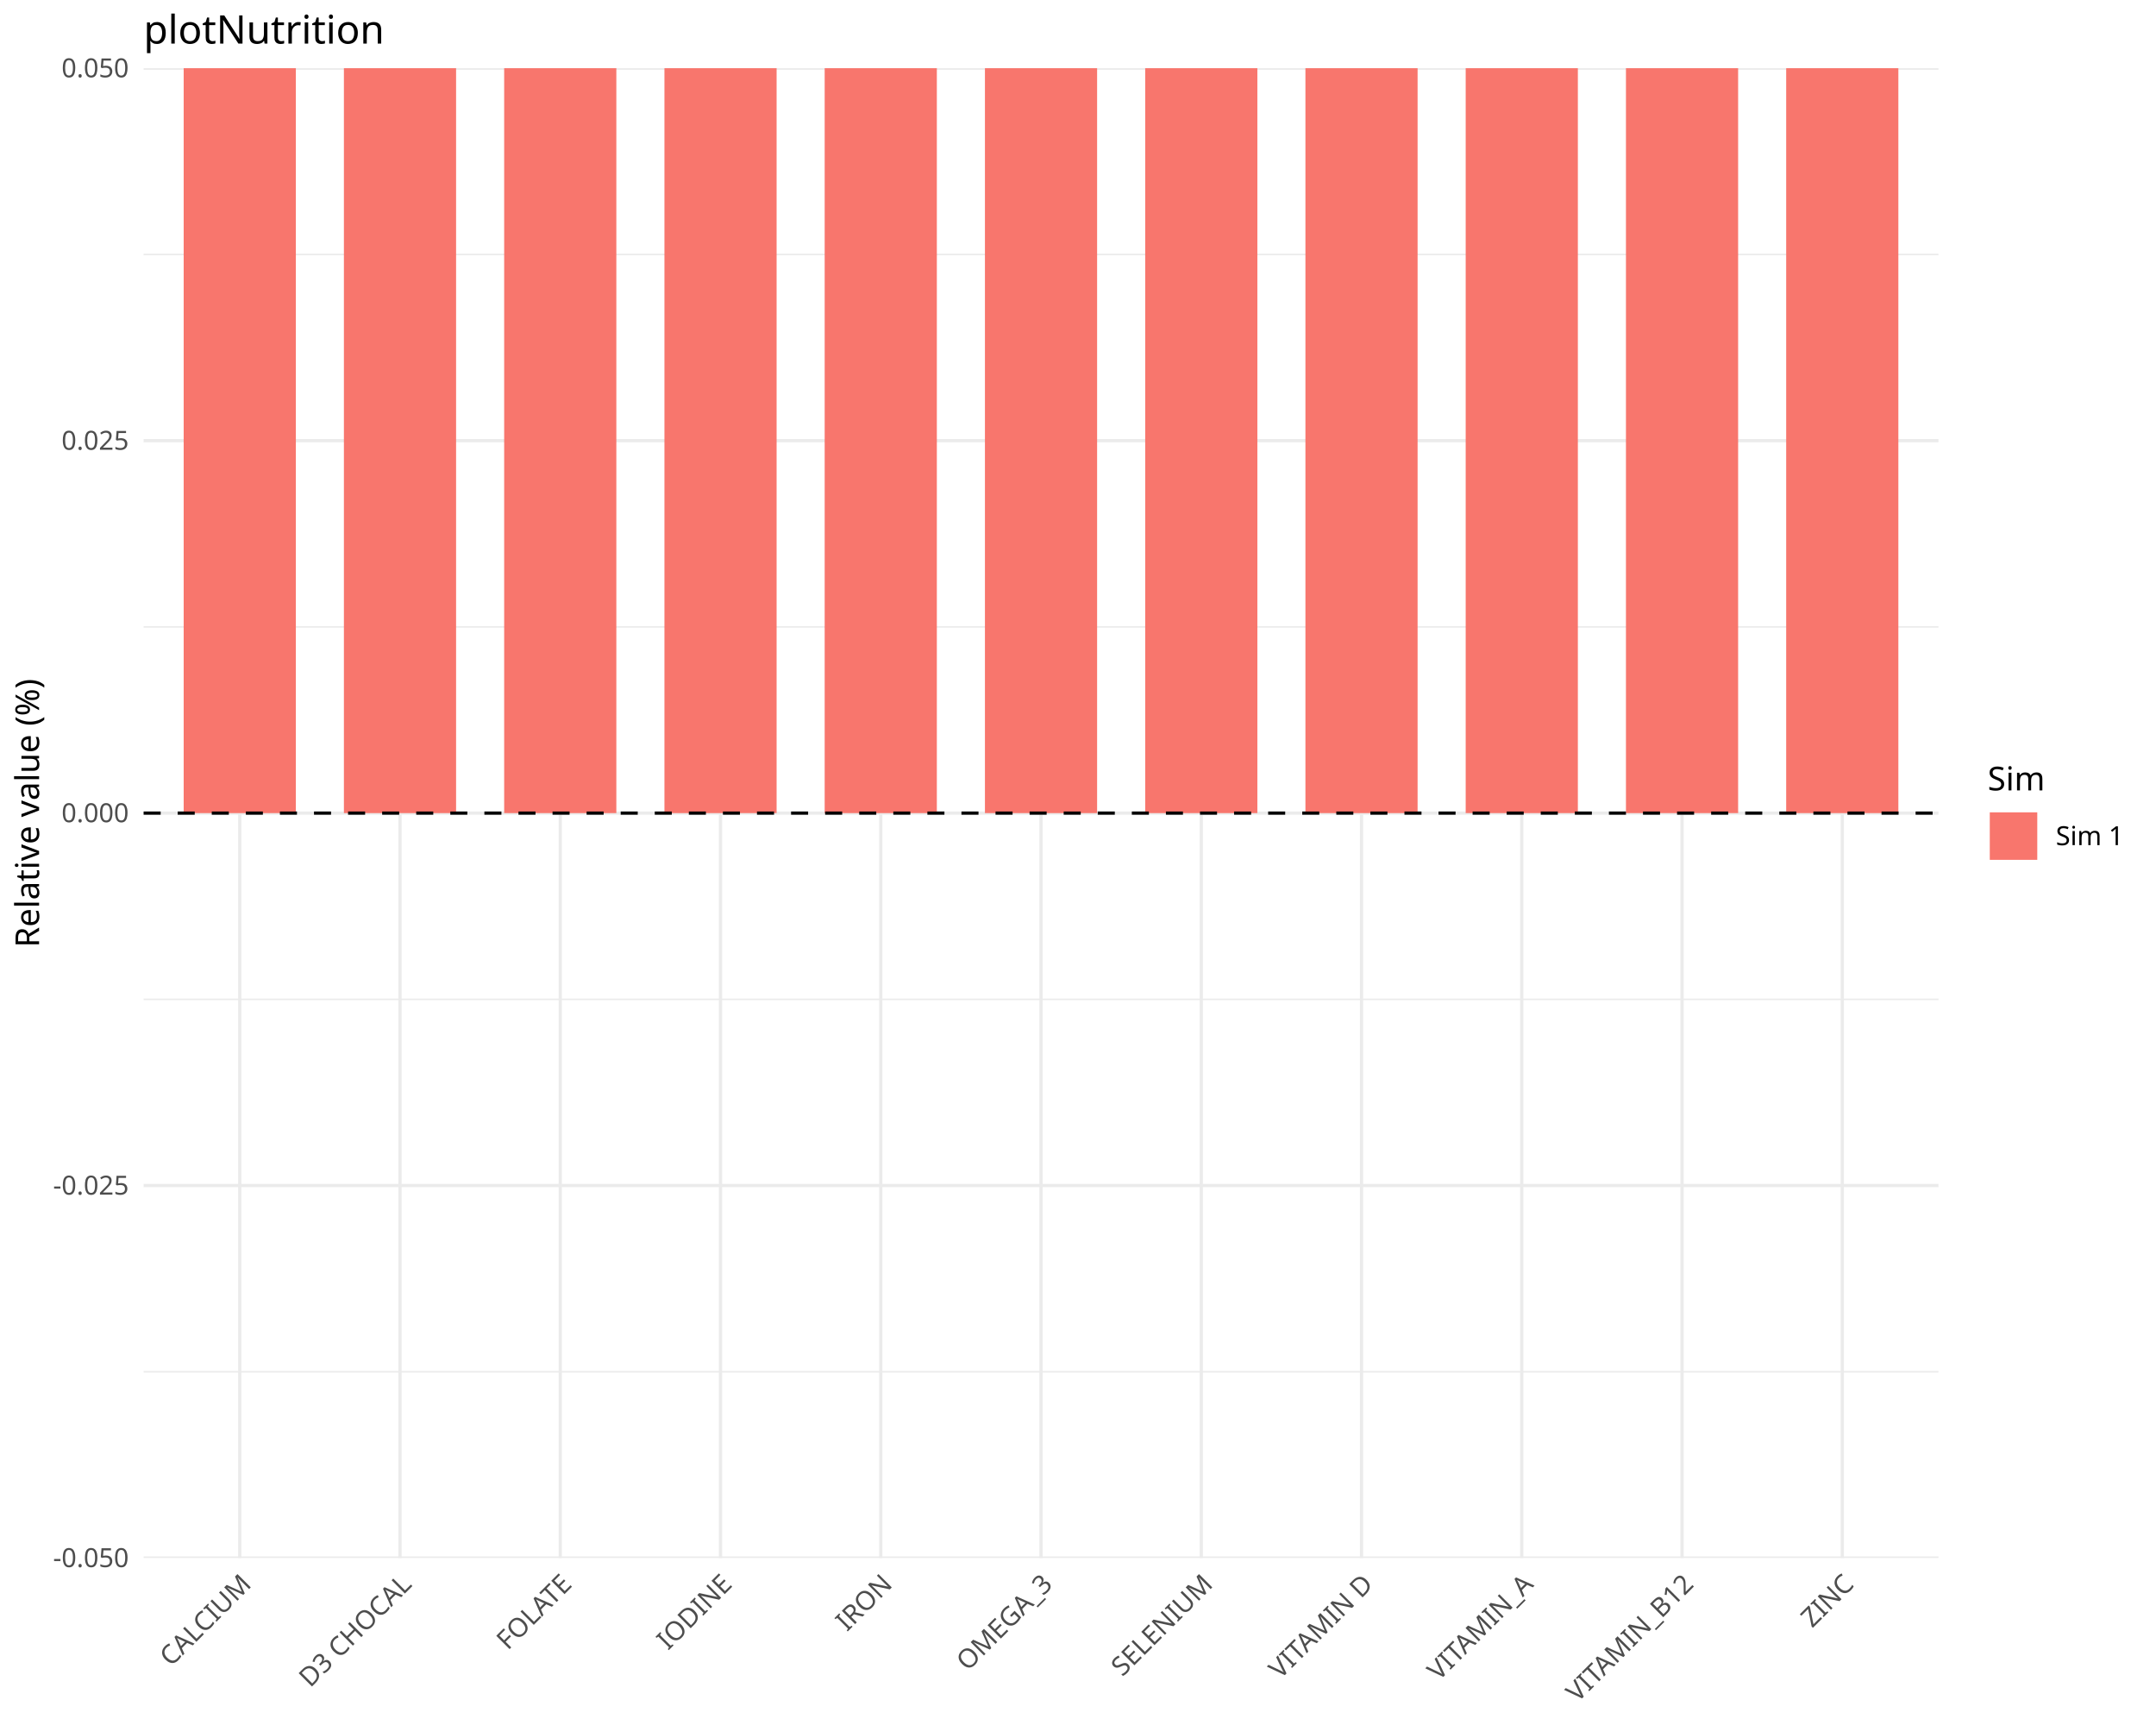
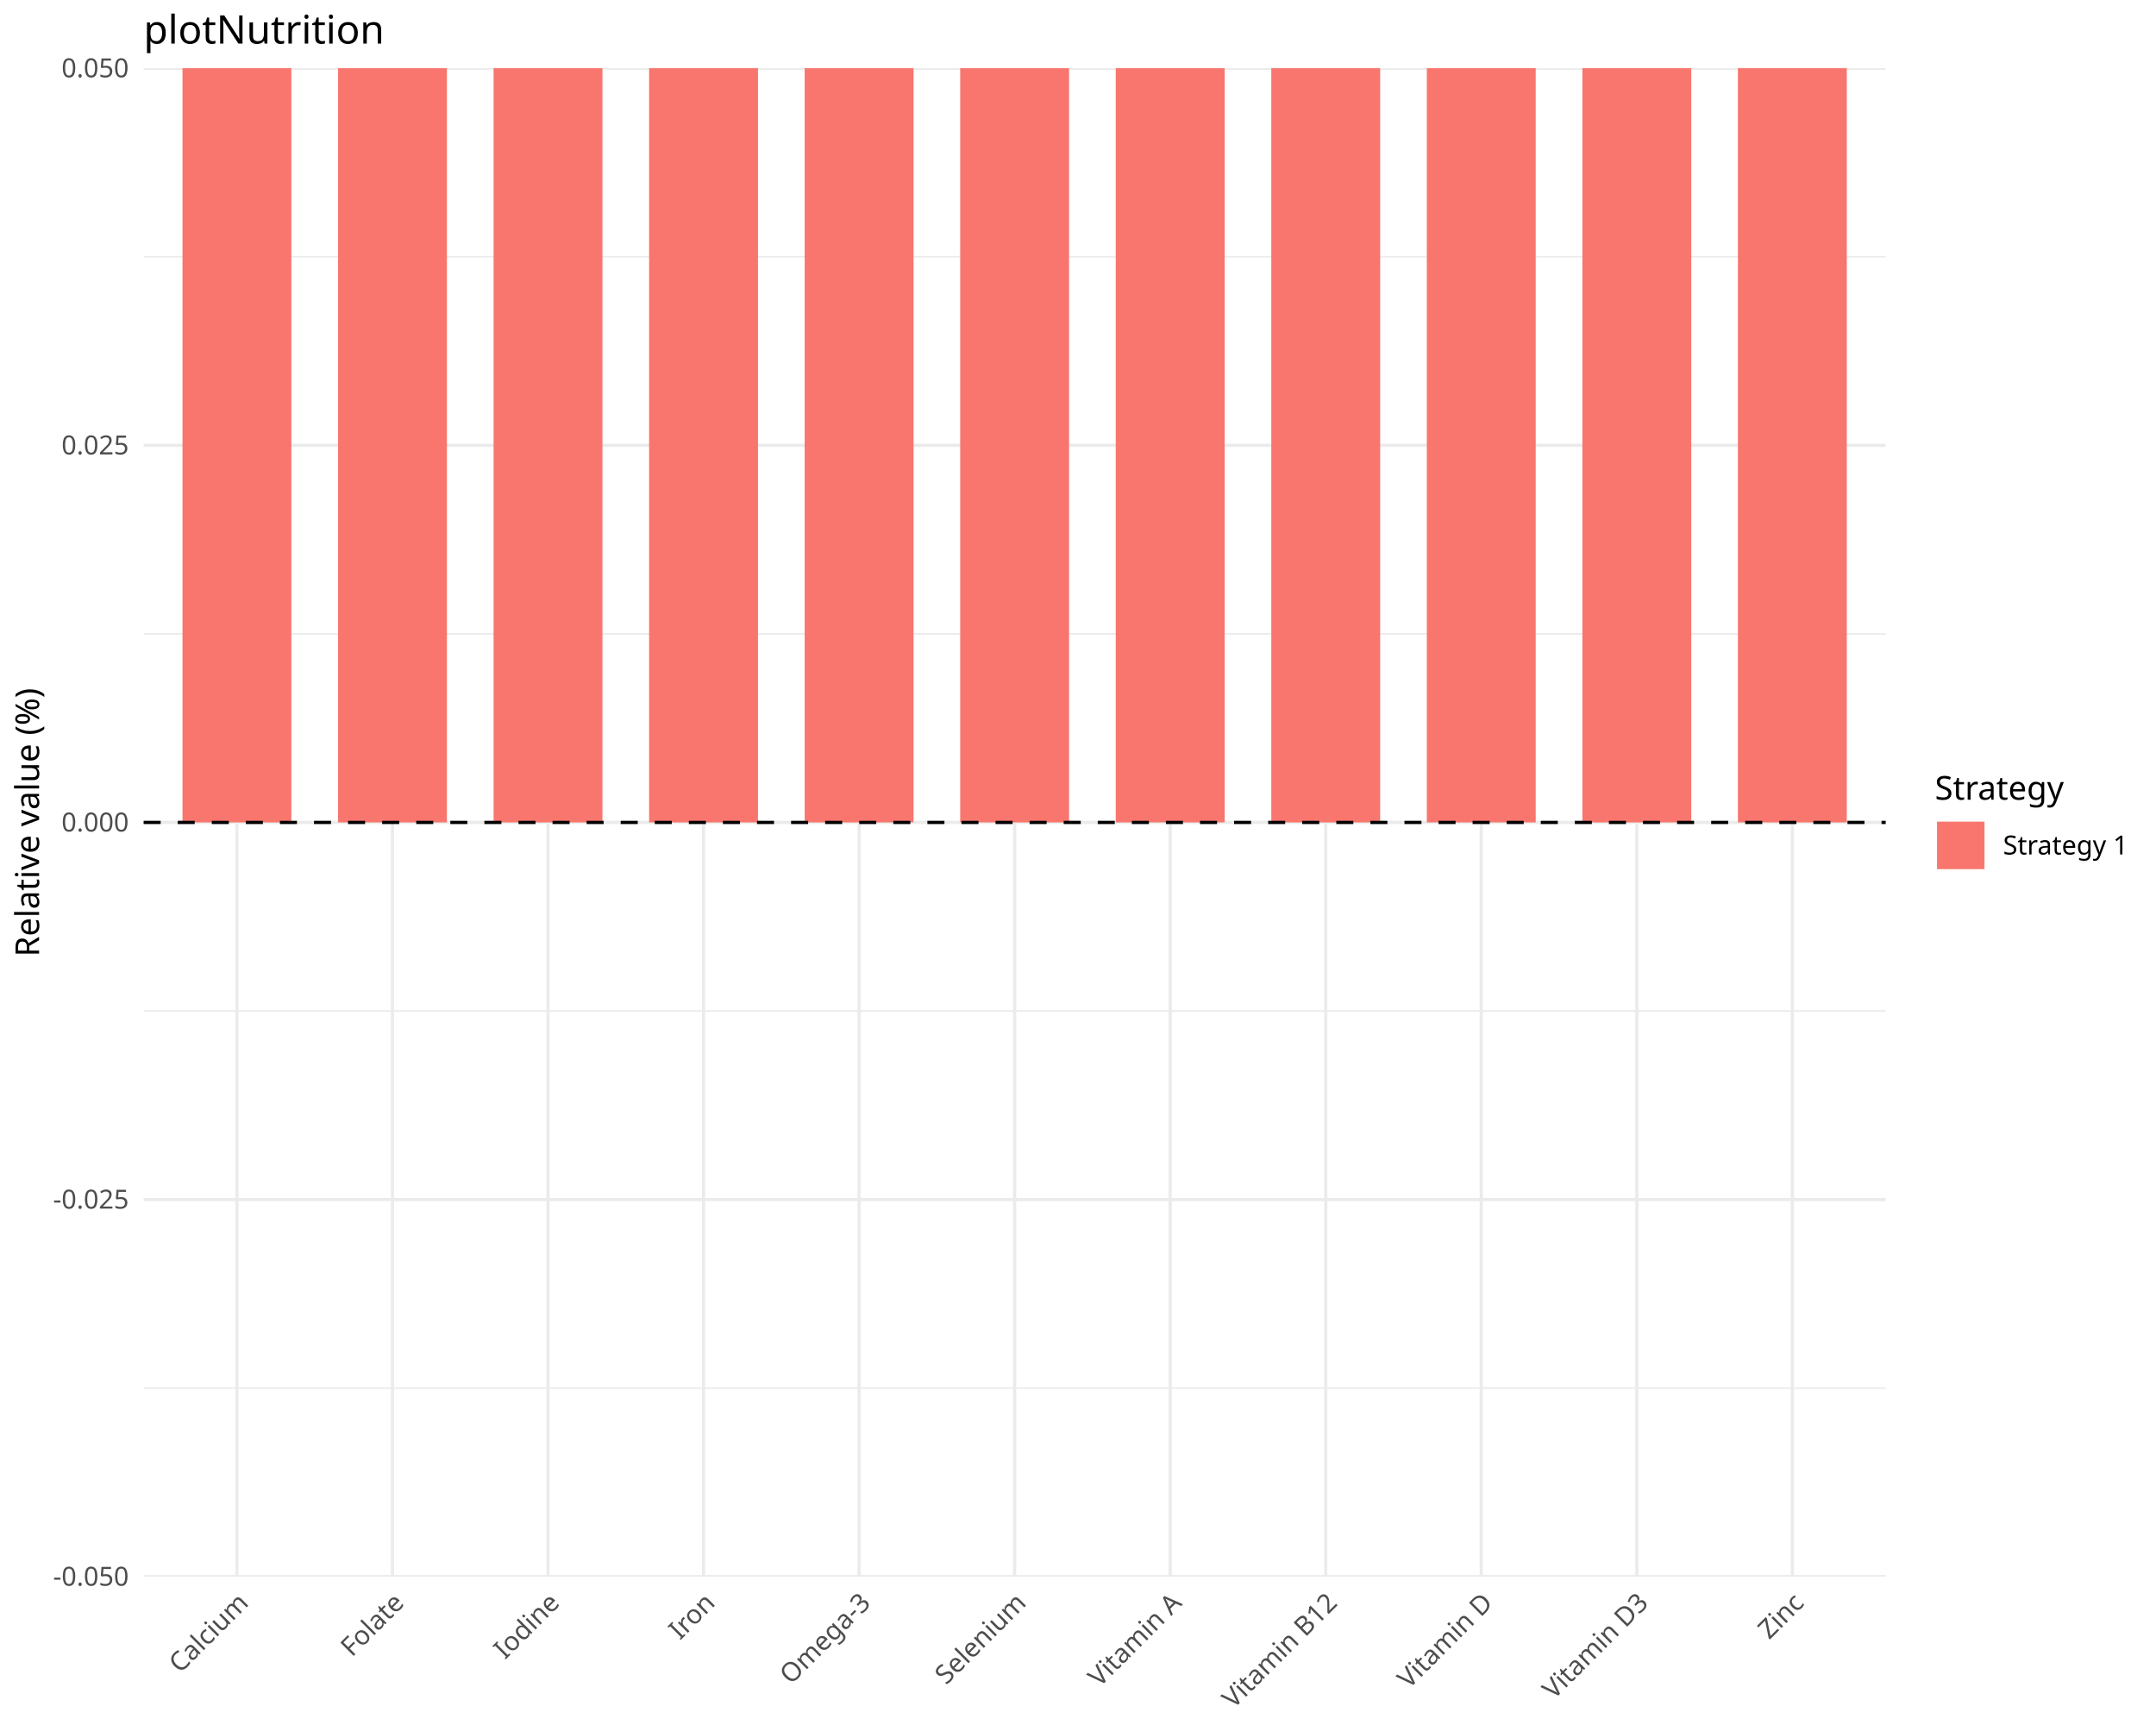
<svg xmlns="http://www.w3.org/2000/svg" class="svglite" data-engine-version="2.0" width="720.00pt" height="576.00pt" viewBox="0 0 720.00 576.00">
  <defs>
    <style type="text/css">
    .svglite line, .svglite polyline, .svglite polygon, .svglite path, .svglite rect, .svglite circle {
      fill: none;
      stroke: #000000;
      stroke-linecap: round;
      stroke-linejoin: round;
      stroke-miterlimit: 10.00;
    }
  </style>
  </defs>
  <rect width="100%" height="100%" style="stroke: none; fill: #FFFFFF;" />
  <defs>
    <clipPath id="cpMC4wMHw3MjAuMDB8MC4wMHw1NzYuMDA=">
      <rect x="0.00" y="0.00" width="720.00" height="576.00" />
    </clipPath>
  </defs>
  <g clip-path="url(#cpMC4wMHw3MjAuMDB8MC4wMHw1NzYuMDA=)">
    <rect x="0.00" y="0.00" width="720.00" height="576.00" style="stroke-width: 1.07; stroke: none; fill: #FFFFFF;" />
  </g>
  <defs>
-     <clipPath id="cpNDcuOTZ8NjQ3LjM1fDIyLjc4fDUyMC4yNA==">
-       <rect x="47.96" y="22.78" width="599.39" height="497.45" />
+     <clipPath id="cpNDcuOTZ8NjI5LjczfDIyLjc4fDUyNi40Ng==">
+       <rect x="47.96" y="22.78" width="581.77" height="503.68" />
    </clipPath>
  </defs>
-   <g clip-path="url(#cpNDcuOTZ8NjQ3LjM1fDIyLjc4fDUyMC4yNA==)">
-     <polyline points="47.96,458.06 647.35,458.06 " style="stroke-width: 0.53; stroke: #EBEBEB; stroke-linecap: butt;" />
-     <polyline points="47.96,333.69 647.35,333.69 " style="stroke-width: 0.53; stroke: #EBEBEB; stroke-linecap: butt;" />
-     <polyline points="47.96,209.33 647.35,209.33 " style="stroke-width: 0.53; stroke: #EBEBEB; stroke-linecap: butt;" />
-     <polyline points="47.96,84.97 647.35,84.97 " style="stroke-width: 0.53; stroke: #EBEBEB; stroke-linecap: butt;" />
-     <polyline points="47.96,520.24 647.35,520.24 " style="stroke-width: 1.07; stroke: #EBEBEB; stroke-linecap: butt;" />
-     <polyline points="47.96,395.87 647.35,395.87 " style="stroke-width: 1.07; stroke: #EBEBEB; stroke-linecap: butt;" />
-     <polyline points="47.96,271.51 647.35,271.51 " style="stroke-width: 1.07; stroke: #EBEBEB; stroke-linecap: butt;" />
-     <polyline points="47.96,147.15 647.35,147.15 " style="stroke-width: 1.07; stroke: #EBEBEB; stroke-linecap: butt;" />
-     <polyline points="47.96,22.78 647.35,22.78 " style="stroke-width: 1.07; stroke: #EBEBEB; stroke-linecap: butt;" />
-     <polyline points="80.07,520.24 80.07,22.78 " style="stroke-width: 1.07; stroke: #EBEBEB; stroke-linecap: butt;" />
-     <polyline points="133.58,520.24 133.58,22.78 " style="stroke-width: 1.07; stroke: #EBEBEB; stroke-linecap: butt;" />
-     <polyline points="187.10,520.24 187.10,22.78 " style="stroke-width: 1.07; stroke: #EBEBEB; stroke-linecap: butt;" />
-     <polyline points="240.62,520.24 240.62,22.78 " style="stroke-width: 1.07; stroke: #EBEBEB; stroke-linecap: butt;" />
-     <polyline points="294.13,520.24 294.13,22.78 " style="stroke-width: 1.07; stroke: #EBEBEB; stroke-linecap: butt;" />
-     <polyline points="347.65,520.24 347.65,22.78 " style="stroke-width: 1.07; stroke: #EBEBEB; stroke-linecap: butt;" />
-     <polyline points="401.17,520.24 401.17,22.78 " style="stroke-width: 1.07; stroke: #EBEBEB; stroke-linecap: butt;" />
-     <polyline points="454.68,520.24 454.68,22.78 " style="stroke-width: 1.07; stroke: #EBEBEB; stroke-linecap: butt;" />
-     <polyline points="508.20,520.24 508.20,22.78 " style="stroke-width: 1.07; stroke: #EBEBEB; stroke-linecap: butt;" />
-     <polyline points="561.72,520.24 561.72,22.78 " style="stroke-width: 1.07; stroke: #EBEBEB; stroke-linecap: butt;" />
-     <polyline points="615.24,520.24 615.24,22.78 " style="stroke-width: 1.07; stroke: #EBEBEB; stroke-linecap: butt;" />
-     <rect x="382.44" y="22.78" width="37.46" height="248.73" style="stroke-width: 1.07; stroke: none; stroke-linecap: butt; stroke-linejoin: miter; fill: #F8766D;" />
-     <rect x="596.50" y="22.78" width="37.46" height="248.73" style="stroke-width: 1.07; stroke: none; stroke-linecap: butt; stroke-linejoin: miter; fill: #F8766D;" />
-     <rect x="328.92" y="22.78" width="37.46" height="248.73" style="stroke-width: 1.07; stroke: none; stroke-linecap: butt; stroke-linejoin: miter; fill: #F8766D;" />
-     <rect x="61.34" y="22.78" width="37.46" height="248.73" style="stroke-width: 1.07; stroke: none; stroke-linecap: butt; stroke-linejoin: miter; fill: #F8766D;" />
-     <rect x="275.40" y="22.78" width="37.46" height="248.73" style="stroke-width: 1.07; stroke: none; stroke-linecap: butt; stroke-linejoin: miter; fill: #F8766D;" />
-     <rect x="489.47" y="22.78" width="37.46" height="248.73" style="stroke-width: 1.07; stroke: none; stroke-linecap: butt; stroke-linejoin: miter; fill: #F8766D;" />
-     <rect x="435.95" y="22.78" width="37.46" height="248.73" style="stroke-width: 1.07; stroke: none; stroke-linecap: butt; stroke-linejoin: miter; fill: #F8766D;" />
-     <rect x="114.85" y="22.78" width="37.46" height="248.73" style="stroke-width: 1.07; stroke: none; stroke-linecap: butt; stroke-linejoin: miter; fill: #F8766D;" />
-     <rect x="168.37" y="22.78" width="37.46" height="248.73" style="stroke-width: 1.07; stroke: none; stroke-linecap: butt; stroke-linejoin: miter; fill: #F8766D;" />
-     <rect x="542.99" y="22.78" width="37.46" height="248.73" style="stroke-width: 1.07; stroke: none; stroke-linecap: butt; stroke-linejoin: miter; fill: #F8766D;" />
-     <rect x="221.89" y="22.78" width="37.46" height="248.73" style="stroke-width: 1.07; stroke: none; stroke-linecap: butt; stroke-linejoin: miter; fill: #F8766D;" />
-     <line x1="47.96" y1="271.51" x2="647.35" y2="271.51" style="stroke-width: 1.07; stroke-dasharray: 5.69,5.69; stroke-linecap: butt;" />
+   <g clip-path="url(#cpNDcuOTZ8NjI5LjczfDIyLjc4fDUyNi40Ng==)">
+     <polyline points="47.96,463.50 629.73,463.50 " style="stroke-width: 0.53; stroke: #EBEBEB; stroke-linecap: butt;" />
+     <polyline points="47.96,337.58 629.73,337.58 " style="stroke-width: 0.53; stroke: #EBEBEB; stroke-linecap: butt;" />
+     <polyline points="47.96,211.66 629.73,211.66 " style="stroke-width: 0.53; stroke: #EBEBEB; stroke-linecap: butt;" />
+     <polyline points="47.96,85.74 629.73,85.74 " style="stroke-width: 0.53; stroke: #EBEBEB; stroke-linecap: butt;" />
+     <polyline points="47.96,526.46 629.73,526.46 " style="stroke-width: 1.07; stroke: #EBEBEB; stroke-linecap: butt;" />
+     <polyline points="47.96,400.54 629.73,400.54 " style="stroke-width: 1.07; stroke: #EBEBEB; stroke-linecap: butt;" />
+     <polyline points="47.96,274.62 629.73,274.62 " style="stroke-width: 1.07; stroke: #EBEBEB; stroke-linecap: butt;" />
+     <polyline points="47.96,148.70 629.73,148.70 " style="stroke-width: 1.07; stroke: #EBEBEB; stroke-linecap: butt;" />
+     <polyline points="47.96,22.78 629.73,22.78 " style="stroke-width: 1.07; stroke: #EBEBEB; stroke-linecap: butt;" />
+     <polyline points="79.12,526.46 79.12,22.78 " style="stroke-width: 1.07; stroke: #EBEBEB; stroke-linecap: butt;" />
+     <polyline points="131.07,526.46 131.07,22.78 " style="stroke-width: 1.07; stroke: #EBEBEB; stroke-linecap: butt;" />
+     <polyline points="183.01,526.46 183.01,22.78 " style="stroke-width: 1.07; stroke: #EBEBEB; stroke-linecap: butt;" />
+     <polyline points="234.95,526.46 234.95,22.78 " style="stroke-width: 1.07; stroke: #EBEBEB; stroke-linecap: butt;" />
+     <polyline points="286.90,526.46 286.90,22.78 " style="stroke-width: 1.07; stroke: #EBEBEB; stroke-linecap: butt;" />
+     <polyline points="338.84,526.46 338.84,22.78 " style="stroke-width: 1.07; stroke: #EBEBEB; stroke-linecap: butt;" />
+     <polyline points="390.79,526.46 390.79,22.78 " style="stroke-width: 1.07; stroke: #EBEBEB; stroke-linecap: butt;" />
+     <polyline points="442.73,526.46 442.73,22.78 " style="stroke-width: 1.07; stroke: #EBEBEB; stroke-linecap: butt;" />
+     <polyline points="494.67,526.46 494.67,22.78 " style="stroke-width: 1.07; stroke: #EBEBEB; stroke-linecap: butt;" />
+     <polyline points="546.62,526.46 546.62,22.78 " style="stroke-width: 1.07; stroke: #EBEBEB; stroke-linecap: butt;" />
+     <polyline points="598.56,526.46 598.56,22.78 " style="stroke-width: 1.07; stroke: #EBEBEB; stroke-linecap: butt;" />
+     <rect x="320.66" y="22.78" width="36.36" height="251.84" style="stroke-width: 1.07; stroke: none; stroke-linecap: butt; stroke-linejoin: miter; fill: #F8766D;" />
+     <rect x="580.38" y="22.78" width="36.36" height="251.84" style="stroke-width: 1.07; stroke: none; stroke-linecap: butt; stroke-linejoin: miter; fill: #F8766D;" />
+     <rect x="268.72" y="22.78" width="36.36" height="251.84" style="stroke-width: 1.07; stroke: none; stroke-linecap: butt; stroke-linejoin: miter; fill: #F8766D;" />
+     <rect x="60.94" y="22.78" width="36.36" height="251.84" style="stroke-width: 1.07; stroke: none; stroke-linecap: butt; stroke-linejoin: miter; fill: #F8766D;" />
+     <rect x="216.77" y="22.78" width="36.36" height="251.84" style="stroke-width: 1.07; stroke: none; stroke-linecap: butt; stroke-linejoin: miter; fill: #F8766D;" />
+     <rect x="372.61" y="22.78" width="36.36" height="251.84" style="stroke-width: 1.07; stroke: none; stroke-linecap: butt; stroke-linejoin: miter; fill: #F8766D;" />
+     <rect x="476.49" y="22.78" width="36.36" height="251.84" style="stroke-width: 1.07; stroke: none; stroke-linecap: butt; stroke-linejoin: miter; fill: #F8766D;" />
+     <rect x="528.44" y="22.78" width="36.36" height="251.84" style="stroke-width: 1.07; stroke: none; stroke-linecap: butt; stroke-linejoin: miter; fill: #F8766D;" />
+     <rect x="112.89" y="22.78" width="36.36" height="251.84" style="stroke-width: 1.07; stroke: none; stroke-linecap: butt; stroke-linejoin: miter; fill: #F8766D;" />
+     <rect x="424.55" y="22.78" width="36.36" height="251.84" style="stroke-width: 1.07; stroke: none; stroke-linecap: butt; stroke-linejoin: miter; fill: #F8766D;" />
+     <rect x="164.83" y="22.78" width="36.36" height="251.84" style="stroke-width: 1.07; stroke: none; stroke-linecap: butt; stroke-linejoin: miter; fill: #F8766D;" />
+     <line x1="47.96" y1="274.62" x2="629.73" y2="274.62" style="stroke-width: 1.07; stroke-dasharray: 5.69,5.69; stroke-linecap: butt;" />
  </g>
  <g clip-path="url(#cpMC4wMHw3MjAuMDB8MC4wMHw1NzYuMDA=)">
-     <text x="43.03" y="523.27" text-anchor="end" style="font-size: 8.80px; fill: #4D4D4D; font-family: sans;" textLength="24.95px" lengthAdjust="spacingAndGlyphs">-0.050</text>
-     <text x="43.03" y="398.90" text-anchor="end" style="font-size: 8.80px; fill: #4D4D4D; font-family: sans;" textLength="24.95px" lengthAdjust="spacingAndGlyphs">-0.025</text>
-     <text x="43.03" y="274.54" text-anchor="end" style="font-size: 8.80px; fill: #4D4D4D; font-family: sans;" textLength="22.02px" lengthAdjust="spacingAndGlyphs">0.000</text>
-     <text x="43.03" y="150.18" text-anchor="end" style="font-size: 8.80px; fill: #4D4D4D; font-family: sans;" textLength="22.02px" lengthAdjust="spacingAndGlyphs">0.025</text>
+     <text x="43.03" y="529.49" text-anchor="end" style="font-size: 8.80px; fill: #4D4D4D; font-family: sans;" textLength="24.95px" lengthAdjust="spacingAndGlyphs">-0.050</text>
+     <text x="43.03" y="403.57" text-anchor="end" style="font-size: 8.80px; fill: #4D4D4D; font-family: sans;" textLength="24.95px" lengthAdjust="spacingAndGlyphs">-0.025</text>
+     <text x="43.03" y="277.65" text-anchor="end" style="font-size: 8.80px; fill: #4D4D4D; font-family: sans;" textLength="22.02px" lengthAdjust="spacingAndGlyphs">0.000</text>
+     <text x="43.03" y="151.73" text-anchor="end" style="font-size: 8.80px; fill: #4D4D4D; font-family: sans;" textLength="22.02px" lengthAdjust="spacingAndGlyphs">0.025</text>
    <text x="43.03" y="25.81" text-anchor="end" style="font-size: 8.80px; fill: #4D4D4D; font-family: sans;" textLength="22.02px" lengthAdjust="spacingAndGlyphs">0.050</text>
-     <text transform="translate(84.35,529.45) rotate(-45)" text-anchor="end" style="font-size: 8.80px; fill: #4D4D4D; font-family: sans;" textLength="39.62px" lengthAdjust="spacingAndGlyphs">CALCIUM</text>
-     <text transform="translate(137.87,529.45) rotate(-45)" text-anchor="end" style="font-size: 8.80px; fill: #4D4D4D; font-family: sans;" textLength="50.38px" lengthAdjust="spacingAndGlyphs">D3 CHOCAL</text>
-     <text transform="translate(191.38,529.45) rotate(-45)" text-anchor="end" style="font-size: 8.80px; fill: #4D4D4D; font-family: sans;" textLength="34.24px" lengthAdjust="spacingAndGlyphs">FOLATE</text>
-     <text transform="translate(244.90,529.45) rotate(-45)" text-anchor="end" style="font-size: 8.80px; fill: #4D4D4D; font-family: sans;" textLength="30.32px" lengthAdjust="spacingAndGlyphs">IODINE</text>
-     <text transform="translate(298.42,529.45) rotate(-45)" text-anchor="end" style="font-size: 8.80px; fill: #4D4D4D; font-family: sans;" textLength="22.01px" lengthAdjust="spacingAndGlyphs">IRON</text>
-     <text transform="translate(351.93,529.45) rotate(-45)" text-anchor="end" style="font-size: 8.80px; fill: #4D4D4D; font-family: sans;" textLength="42.56px" lengthAdjust="spacingAndGlyphs">OMEGA_3</text>
-     <text transform="translate(405.45,529.45) rotate(-45)" text-anchor="end" style="font-size: 8.80px; fill: #4D4D4D; font-family: sans;" textLength="45.00px" lengthAdjust="spacingAndGlyphs">SELENIUM</text>
-     <text transform="translate(458.97,529.45) rotate(-45)" text-anchor="end" style="font-size: 8.80px; fill: #4D4D4D; font-family: sans;" textLength="44.50px" lengthAdjust="spacingAndGlyphs">VITAMIN D</text>
-     <text transform="translate(512.48,529.45) rotate(-45)" text-anchor="end" style="font-size: 8.80px; fill: #4D4D4D; font-family: sans;" textLength="46.46px" lengthAdjust="spacingAndGlyphs">VITAMIN_A</text>
-     <text transform="translate(566.00,529.45) rotate(-45)" text-anchor="end" style="font-size: 8.80px; fill: #4D4D4D; font-family: sans;" textLength="56.25px" lengthAdjust="spacingAndGlyphs">VITAMIN_B12</text>
-     <text transform="translate(619.52,529.45) rotate(-45)" text-anchor="end" style="font-size: 8.80px; fill: #4D4D4D; font-family: sans;" textLength="20.53px" lengthAdjust="spacingAndGlyphs">ZINC</text>
-     <text transform="translate(13.05,271.51) rotate(-90)" text-anchor="middle" style="font-size: 11.00px; font-family: sans;" textLength="89.27px" lengthAdjust="spacingAndGlyphs">Relative value (%)</text>
-     <text x="663.78" y="263.92" style="font-size: 11.00px; font-family: sans;" textLength="18.95px" lengthAdjust="spacingAndGlyphs">Sim</text>
-     <rect x="664.49" y="271.25" width="15.86" height="15.86" style="stroke-width: 1.07; stroke: none; stroke-linecap: butt; stroke-linejoin: miter; fill: #F8766D;" />
-     <text x="686.54" y="282.21" style="font-size: 8.80px; font-family: sans;" textLength="22.50px" lengthAdjust="spacingAndGlyphs">Sim 1</text>
+     <text transform="translate(83.41,535.68) rotate(-45)" text-anchor="end" style="font-size: 8.80px; fill: #4D4D4D; font-family: sans;" textLength="31.79px" lengthAdjust="spacingAndGlyphs">Calcium</text>
+     <text transform="translate(135.35,535.68) rotate(-45)" text-anchor="end" style="font-size: 8.80px; fill: #4D4D4D; font-family: sans;" textLength="24.46px" lengthAdjust="spacingAndGlyphs">Folate</text>
+     <text transform="translate(187.29,535.68) rotate(-45)" text-anchor="end" style="font-size: 8.80px; fill: #4D4D4D; font-family: sans;" textLength="23.98px" lengthAdjust="spacingAndGlyphs">Iodine</text>
+     <text transform="translate(239.24,535.68) rotate(-45)" text-anchor="end" style="font-size: 8.80px; fill: #4D4D4D; font-family: sans;" textLength="15.16px" lengthAdjust="spacingAndGlyphs">Iron</text>
+     <text transform="translate(291.18,535.68) rotate(-45)" text-anchor="end" style="font-size: 8.80px; fill: #4D4D4D; font-family: sans;" textLength="36.69px" lengthAdjust="spacingAndGlyphs">Omega-3</text>
+     <text transform="translate(343.12,535.68) rotate(-45)" text-anchor="end" style="font-size: 8.80px; fill: #4D4D4D; font-family: sans;" textLength="36.69px" lengthAdjust="spacingAndGlyphs">Selenium</text>
+     <text transform="translate(395.07,535.68) rotate(-45)" text-anchor="end" style="font-size: 8.80px; fill: #4D4D4D; font-family: sans;" textLength="37.66px" lengthAdjust="spacingAndGlyphs">Vitamin A</text>
+     <text transform="translate(447.01,535.68) rotate(-45)" text-anchor="end" style="font-size: 8.80px; fill: #4D4D4D; font-family: sans;" textLength="47.45px" lengthAdjust="spacingAndGlyphs">Vitamin B12</text>
+     <text transform="translate(498.95,535.68) rotate(-45)" text-anchor="end" style="font-size: 8.80px; fill: #4D4D4D; font-family: sans;" textLength="38.15px" lengthAdjust="spacingAndGlyphs">Vitamin D</text>
+     <text transform="translate(550.90,535.68) rotate(-45)" text-anchor="end" style="font-size: 8.80px; fill: #4D4D4D; font-family: sans;" textLength="43.04px" lengthAdjust="spacingAndGlyphs">Vitamin D3</text>
+     <text transform="translate(602.84,535.68) rotate(-45)" text-anchor="end" style="font-size: 8.80px; fill: #4D4D4D; font-family: sans;" textLength="16.63px" lengthAdjust="spacingAndGlyphs">Zinc</text>
+     <text transform="translate(13.05,274.62) rotate(-90)" text-anchor="middle" style="font-size: 11.00px; font-family: sans;" textLength="89.27px" lengthAdjust="spacingAndGlyphs">Relative value (%)</text>
+     <text x="646.16" y="267.03" style="font-size: 11.00px; font-family: sans;" textLength="40.97px" lengthAdjust="spacingAndGlyphs">Strategy</text>
+     <rect x="646.87" y="274.36" width="15.86" height="15.86" style="stroke-width: 1.07; stroke: none; stroke-linecap: butt; stroke-linejoin: miter; fill: #F8766D;" />
+     <text x="668.92" y="285.32" style="font-size: 8.80px; font-family: sans;" textLength="40.12px" lengthAdjust="spacingAndGlyphs">Strategy 1</text>
    <text x="47.96" y="14.56" style="font-size: 13.20px; font-family: sans;" textLength="70.43px" lengthAdjust="spacingAndGlyphs">plotNutrition</text>
  </g>
</svg>
